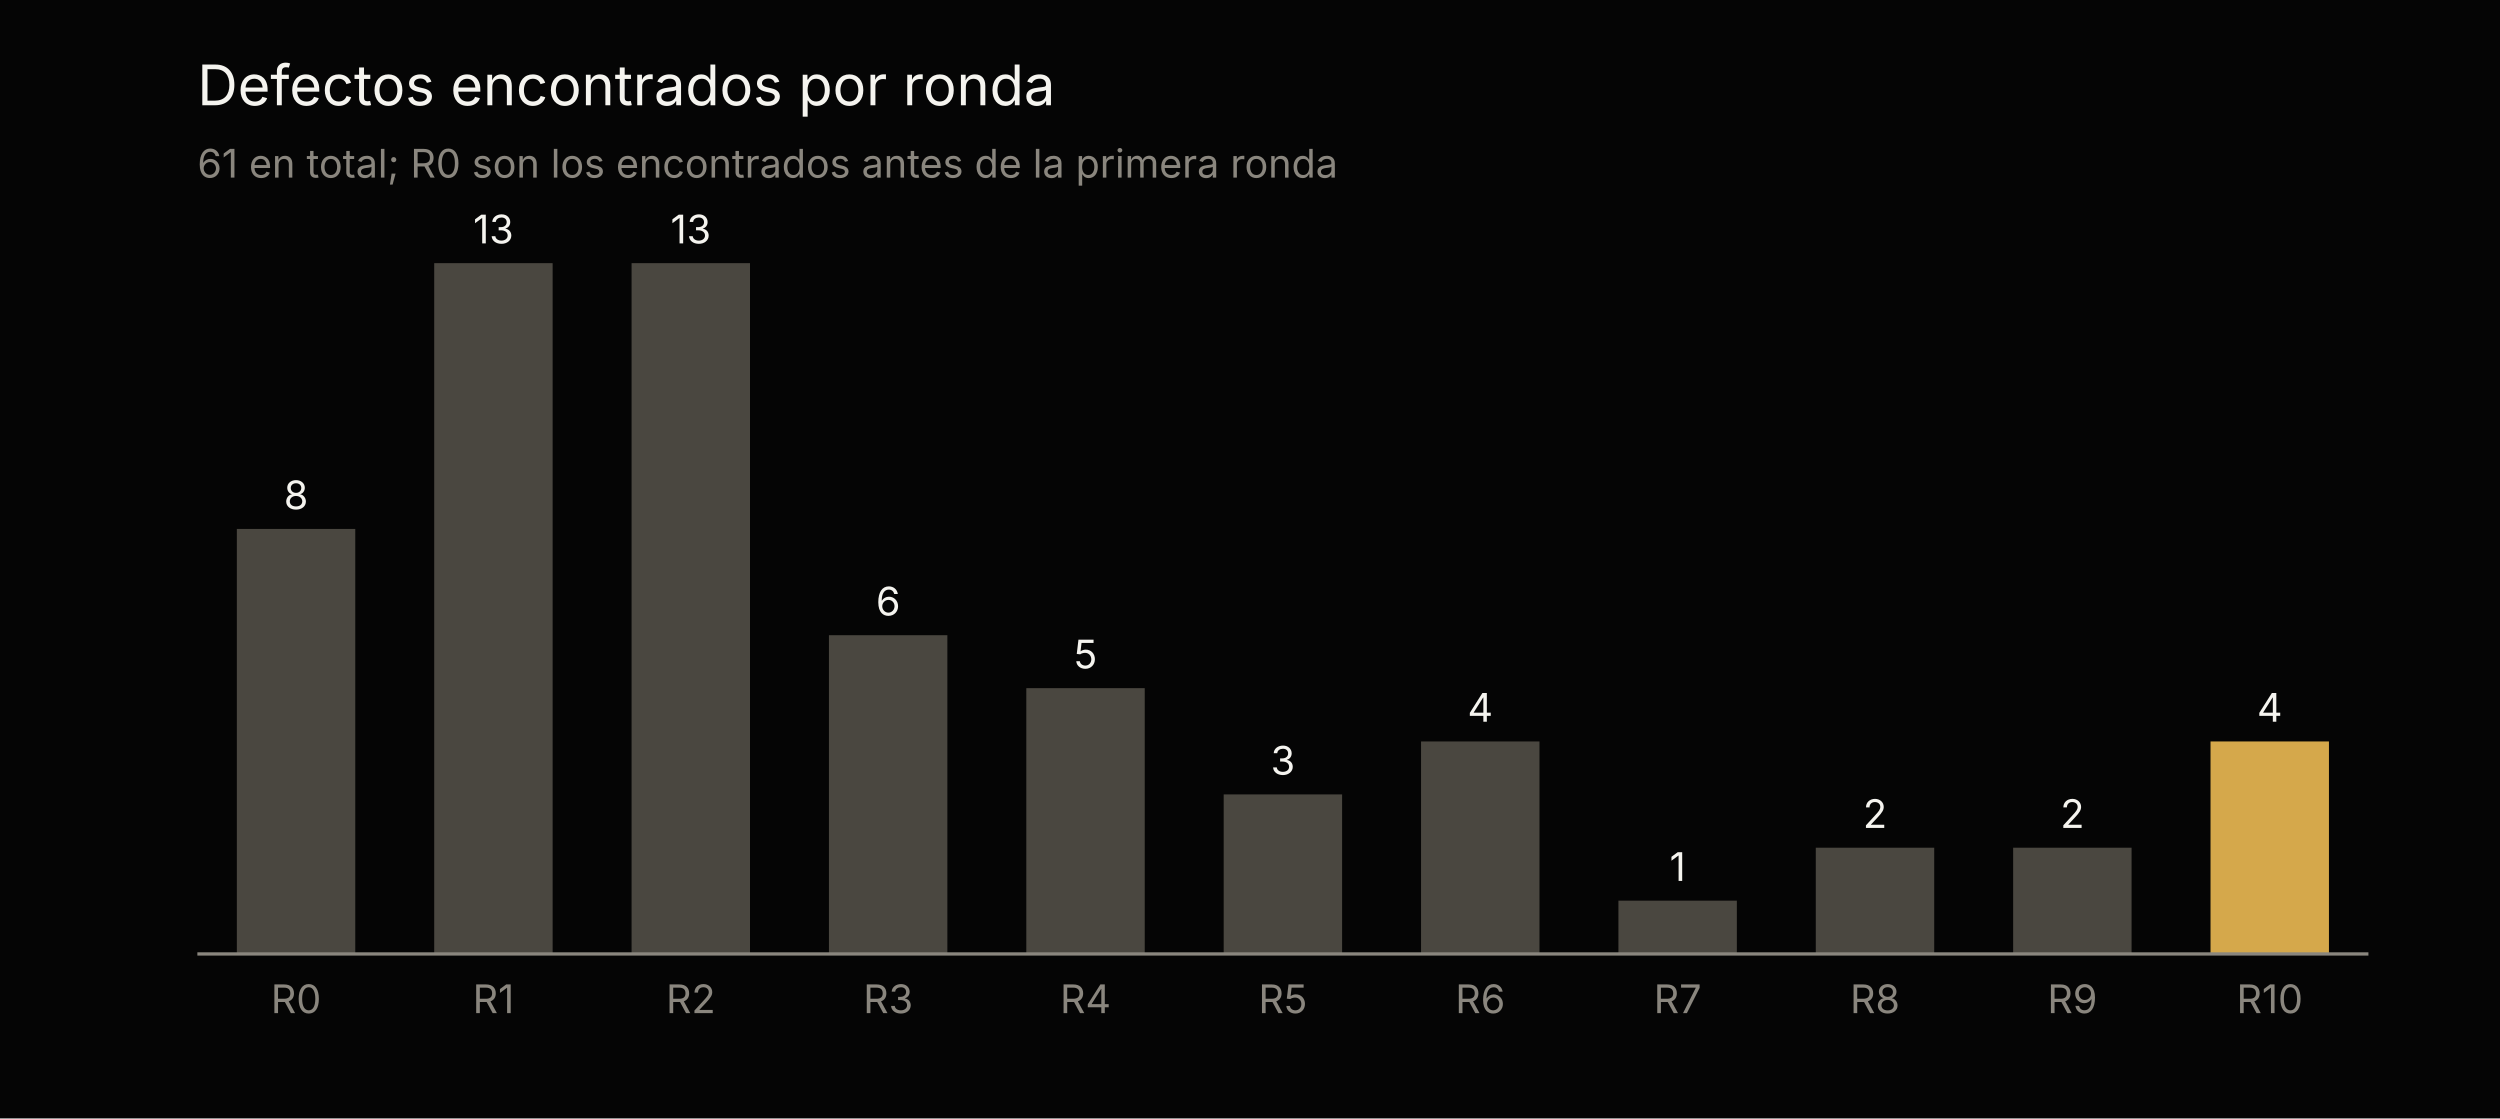
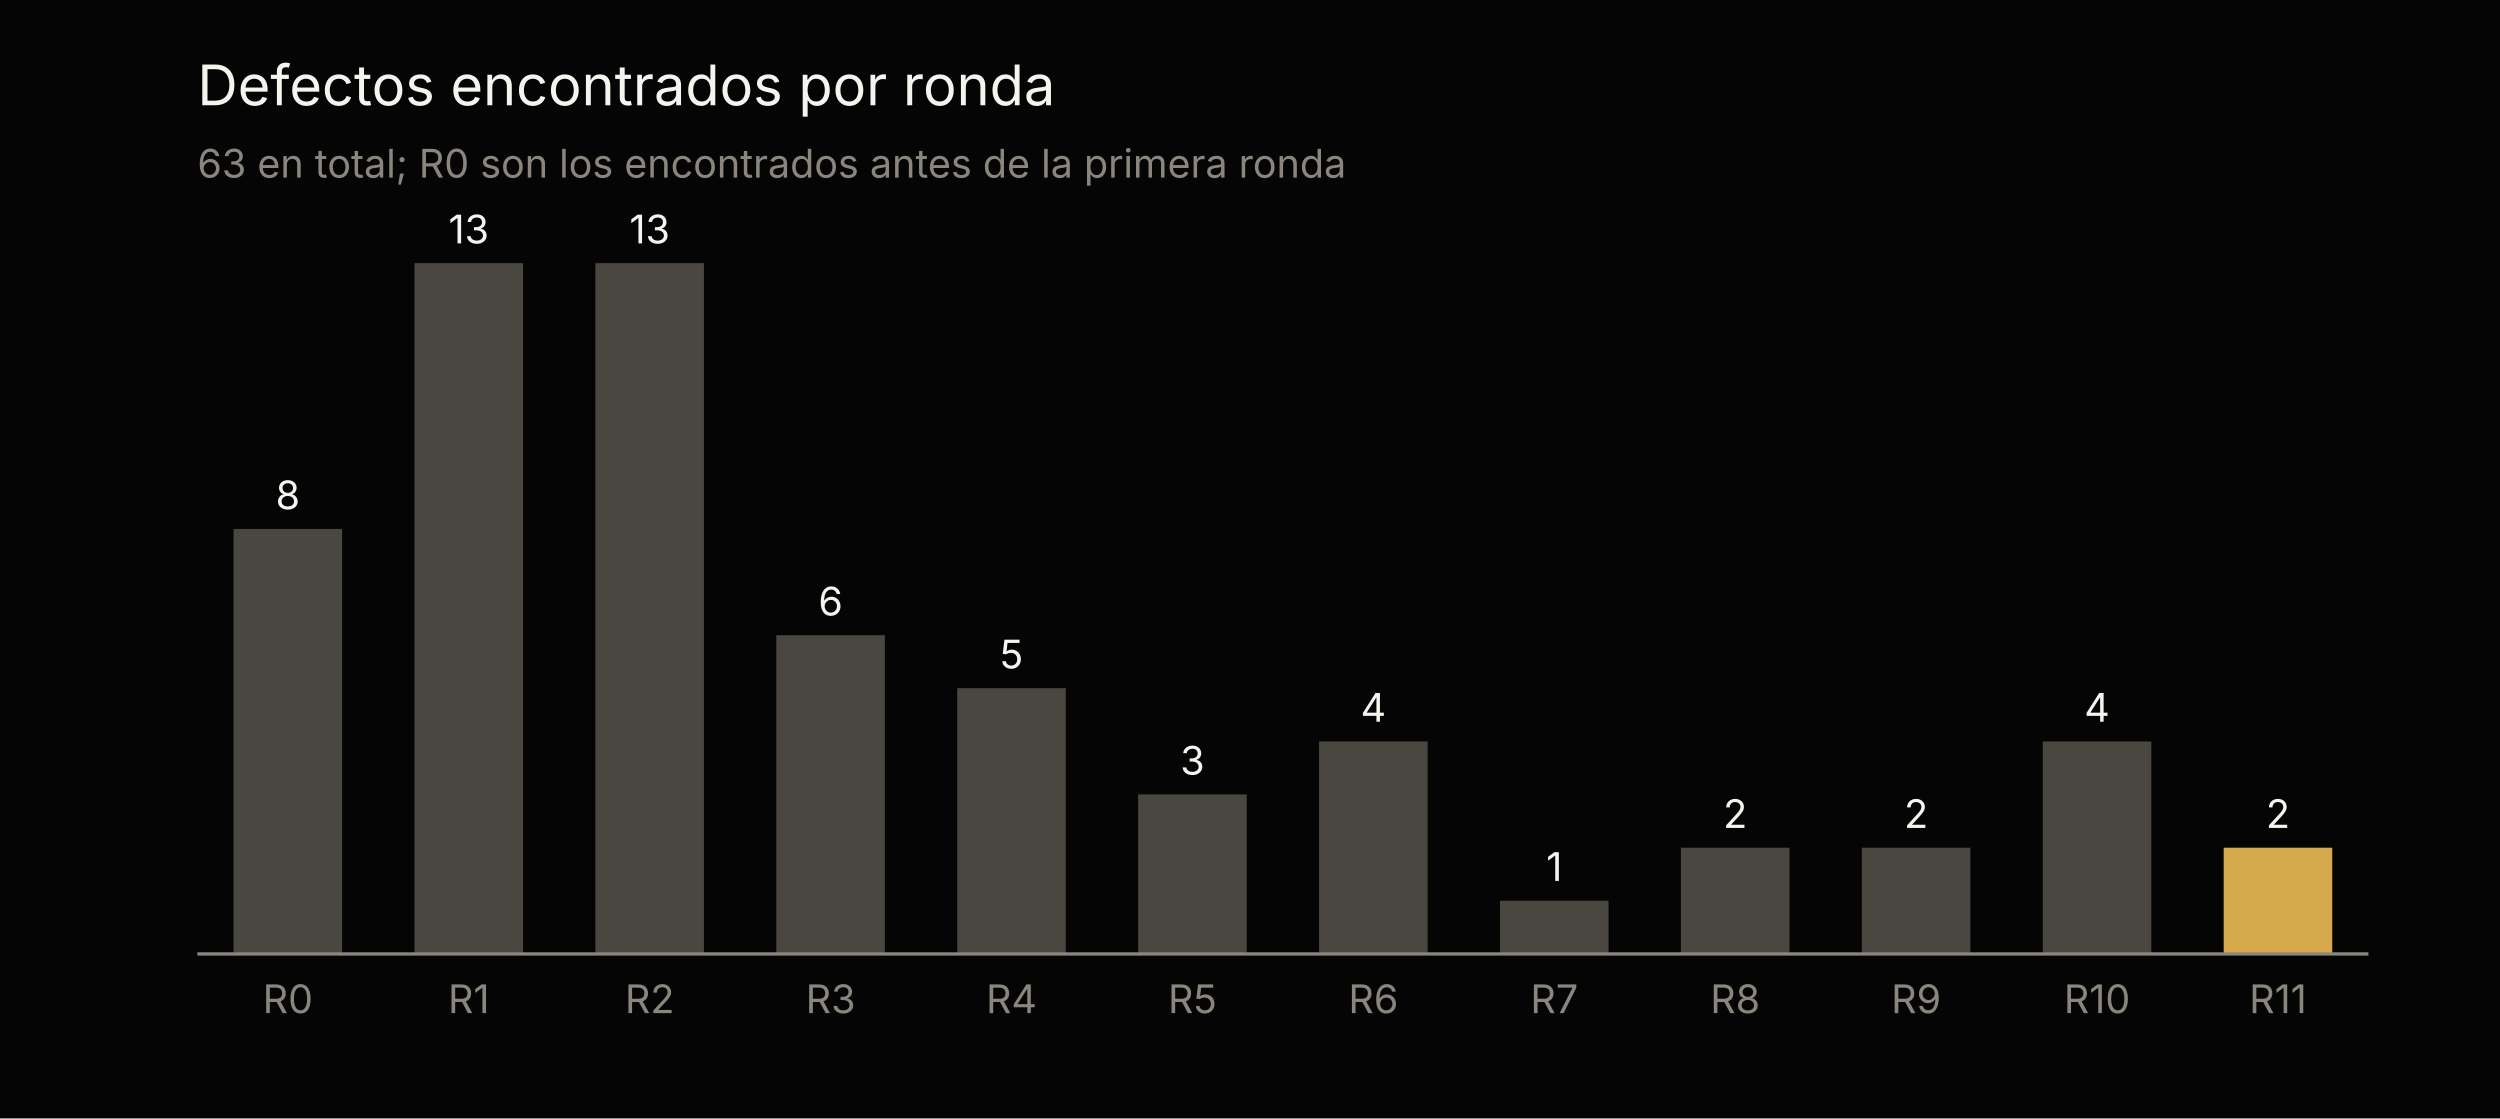
<svg xmlns="http://www.w3.org/2000/svg" viewBox="0 0 760 340" font-family="Inter, Arial, sans-serif" font-size="12">
  <rect width="760" height="340" fill="#050505" />
  <text x="60" y="32" font-size="17" fill="#f5f4ef">Defectos encontrados por ronda</text>
-   <text x="60" y="54" fill="#8a867e">61 en total; R0 son los encontrados antes de la primera ronda</text>
-   <rect x="72.0" y="160.8" width="36.0" height="129.2" fill="#4a4740" />
-   <text x="90.0" y="154.8" text-anchor="middle" fill="#f5f4ef">8</text>
-   <text x="90.0" y="308" text-anchor="middle" fill="#8a867e">R0</text>
-   <rect x="132.0" y="80.0" width="36.0" height="210.0" fill="#4a4740" />
-   <text x="150.0" y="74.0" text-anchor="middle" fill="#f5f4ef">13</text>
-   <text x="150.0" y="308" text-anchor="middle" fill="#8a867e">R1</text>
-   <rect x="192.0" y="80.0" width="36.0" height="210.0" fill="#4a4740" />
-   <text x="210.0" y="74.0" text-anchor="middle" fill="#f5f4ef">13</text>
-   <text x="210.0" y="308" text-anchor="middle" fill="#8a867e">R2</text>
-   <rect x="252.0" y="193.1" width="36.0" height="96.9" fill="#4a4740" />
-   <text x="270.0" y="187.1" text-anchor="middle" fill="#f5f4ef">6</text>
-   <text x="270.0" y="308" text-anchor="middle" fill="#8a867e">R3</text>
-   <rect x="312.0" y="209.2" width="36.0" height="80.8" fill="#4a4740" />
-   <text x="330.0" y="203.2" text-anchor="middle" fill="#f5f4ef">5</text>
-   <text x="330.0" y="308" text-anchor="middle" fill="#8a867e">R4</text>
-   <rect x="372.0" y="241.5" width="36.0" height="48.5" fill="#4a4740" />
-   <text x="390.0" y="235.5" text-anchor="middle" fill="#f5f4ef">3</text>
-   <text x="390.0" y="308" text-anchor="middle" fill="#8a867e">R5</text>
-   <rect x="432.0" y="225.4" width="36.0" height="64.6" fill="#4a4740" />
-   <text x="450.0" y="219.4" text-anchor="middle" fill="#f5f4ef">4</text>
-   <text x="450.0" y="308" text-anchor="middle" fill="#8a867e">R6</text>
-   <rect x="492.0" y="273.8" width="36.0" height="16.2" fill="#4a4740" />
-   <text x="510.0" y="267.8" text-anchor="middle" fill="#f5f4ef">1</text>
-   <text x="510.0" y="308" text-anchor="middle" fill="#8a867e">R7</text>
-   <rect x="552.0" y="257.7" width="36.0" height="32.3" fill="#4a4740" />
-   <text x="570.0" y="251.7" text-anchor="middle" fill="#f5f4ef">2</text>
-   <text x="570.0" y="308" text-anchor="middle" fill="#8a867e">R8</text>
-   <rect x="612.0" y="257.7" width="36.0" height="32.3" fill="#4a4740" />
-   <text x="630.0" y="251.7" text-anchor="middle" fill="#f5f4ef">2</text>
-   <text x="630.0" y="308" text-anchor="middle" fill="#8a867e">R9</text>
-   <rect x="672.0" y="225.4" width="36.0" height="64.6" fill="#d5a84b" />
-   <text x="690.0" y="219.4" text-anchor="middle" fill="#f5f4ef">4</text>
-   <text x="690.0" y="308" text-anchor="middle" fill="#8a867e">R10</text>
+   <text x="60" y="54" fill="#8a867e">63 en total; R0 son los encontrados antes de la primera ronda</text>
+   <rect x="71.0" y="160.8" width="33.0" height="129.2" fill="#4a4740" />
+   <text x="87.5" y="154.8" text-anchor="middle" fill="#f5f4ef">8</text>
+   <text x="87.5" y="308" text-anchor="middle" fill="#8a867e">R0</text>
+   <rect x="126.0" y="80.0" width="33.0" height="210.0" fill="#4a4740" />
+   <text x="142.5" y="74.0" text-anchor="middle" fill="#f5f4ef">13</text>
+   <text x="142.5" y="308" text-anchor="middle" fill="#8a867e">R1</text>
+   <rect x="181.0" y="80.0" width="33.0" height="210.0" fill="#4a4740" />
+   <text x="197.5" y="74.0" text-anchor="middle" fill="#f5f4ef">13</text>
+   <text x="197.5" y="308" text-anchor="middle" fill="#8a867e">R2</text>
+   <rect x="236.0" y="193.1" width="33.0" height="96.9" fill="#4a4740" />
+   <text x="252.5" y="187.1" text-anchor="middle" fill="#f5f4ef">6</text>
+   <text x="252.5" y="308" text-anchor="middle" fill="#8a867e">R3</text>
+   <rect x="291.0" y="209.2" width="33.0" height="80.8" fill="#4a4740" />
+   <text x="307.5" y="203.2" text-anchor="middle" fill="#f5f4ef">5</text>
+   <text x="307.5" y="308" text-anchor="middle" fill="#8a867e">R4</text>
+   <rect x="346.0" y="241.5" width="33.0" height="48.5" fill="#4a4740" />
+   <text x="362.5" y="235.5" text-anchor="middle" fill="#f5f4ef">3</text>
+   <text x="362.5" y="308" text-anchor="middle" fill="#8a867e">R5</text>
+   <rect x="401.0" y="225.4" width="33.0" height="64.6" fill="#4a4740" />
+   <text x="417.5" y="219.4" text-anchor="middle" fill="#f5f4ef">4</text>
+   <text x="417.5" y="308" text-anchor="middle" fill="#8a867e">R6</text>
+   <rect x="456.0" y="273.8" width="33.0" height="16.2" fill="#4a4740" />
+   <text x="472.5" y="267.8" text-anchor="middle" fill="#f5f4ef">1</text>
+   <text x="472.5" y="308" text-anchor="middle" fill="#8a867e">R7</text>
+   <rect x="511.0" y="257.7" width="33.0" height="32.3" fill="#4a4740" />
+   <text x="527.5" y="251.7" text-anchor="middle" fill="#f5f4ef">2</text>
+   <text x="527.5" y="308" text-anchor="middle" fill="#8a867e">R8</text>
+   <rect x="566.0" y="257.7" width="33.0" height="32.3" fill="#4a4740" />
+   <text x="582.5" y="251.7" text-anchor="middle" fill="#f5f4ef">2</text>
+   <text x="582.5" y="308" text-anchor="middle" fill="#8a867e">R9</text>
+   <rect x="621.0" y="225.4" width="33.0" height="64.6" fill="#4a4740" />
+   <text x="637.5" y="219.4" text-anchor="middle" fill="#f5f4ef">4</text>
+   <text x="637.5" y="308" text-anchor="middle" fill="#8a867e">R10</text>
+   <rect x="676.0" y="257.7" width="33.0" height="32.3" fill="#d5a84b" />
+   <text x="692.5" y="251.7" text-anchor="middle" fill="#f5f4ef">2</text>
+   <text x="692.5" y="308" text-anchor="middle" fill="#8a867e">R11</text>
  <line x1="60" x2="720" y1="290" y2="290" stroke="#8a867e" />
</svg>
